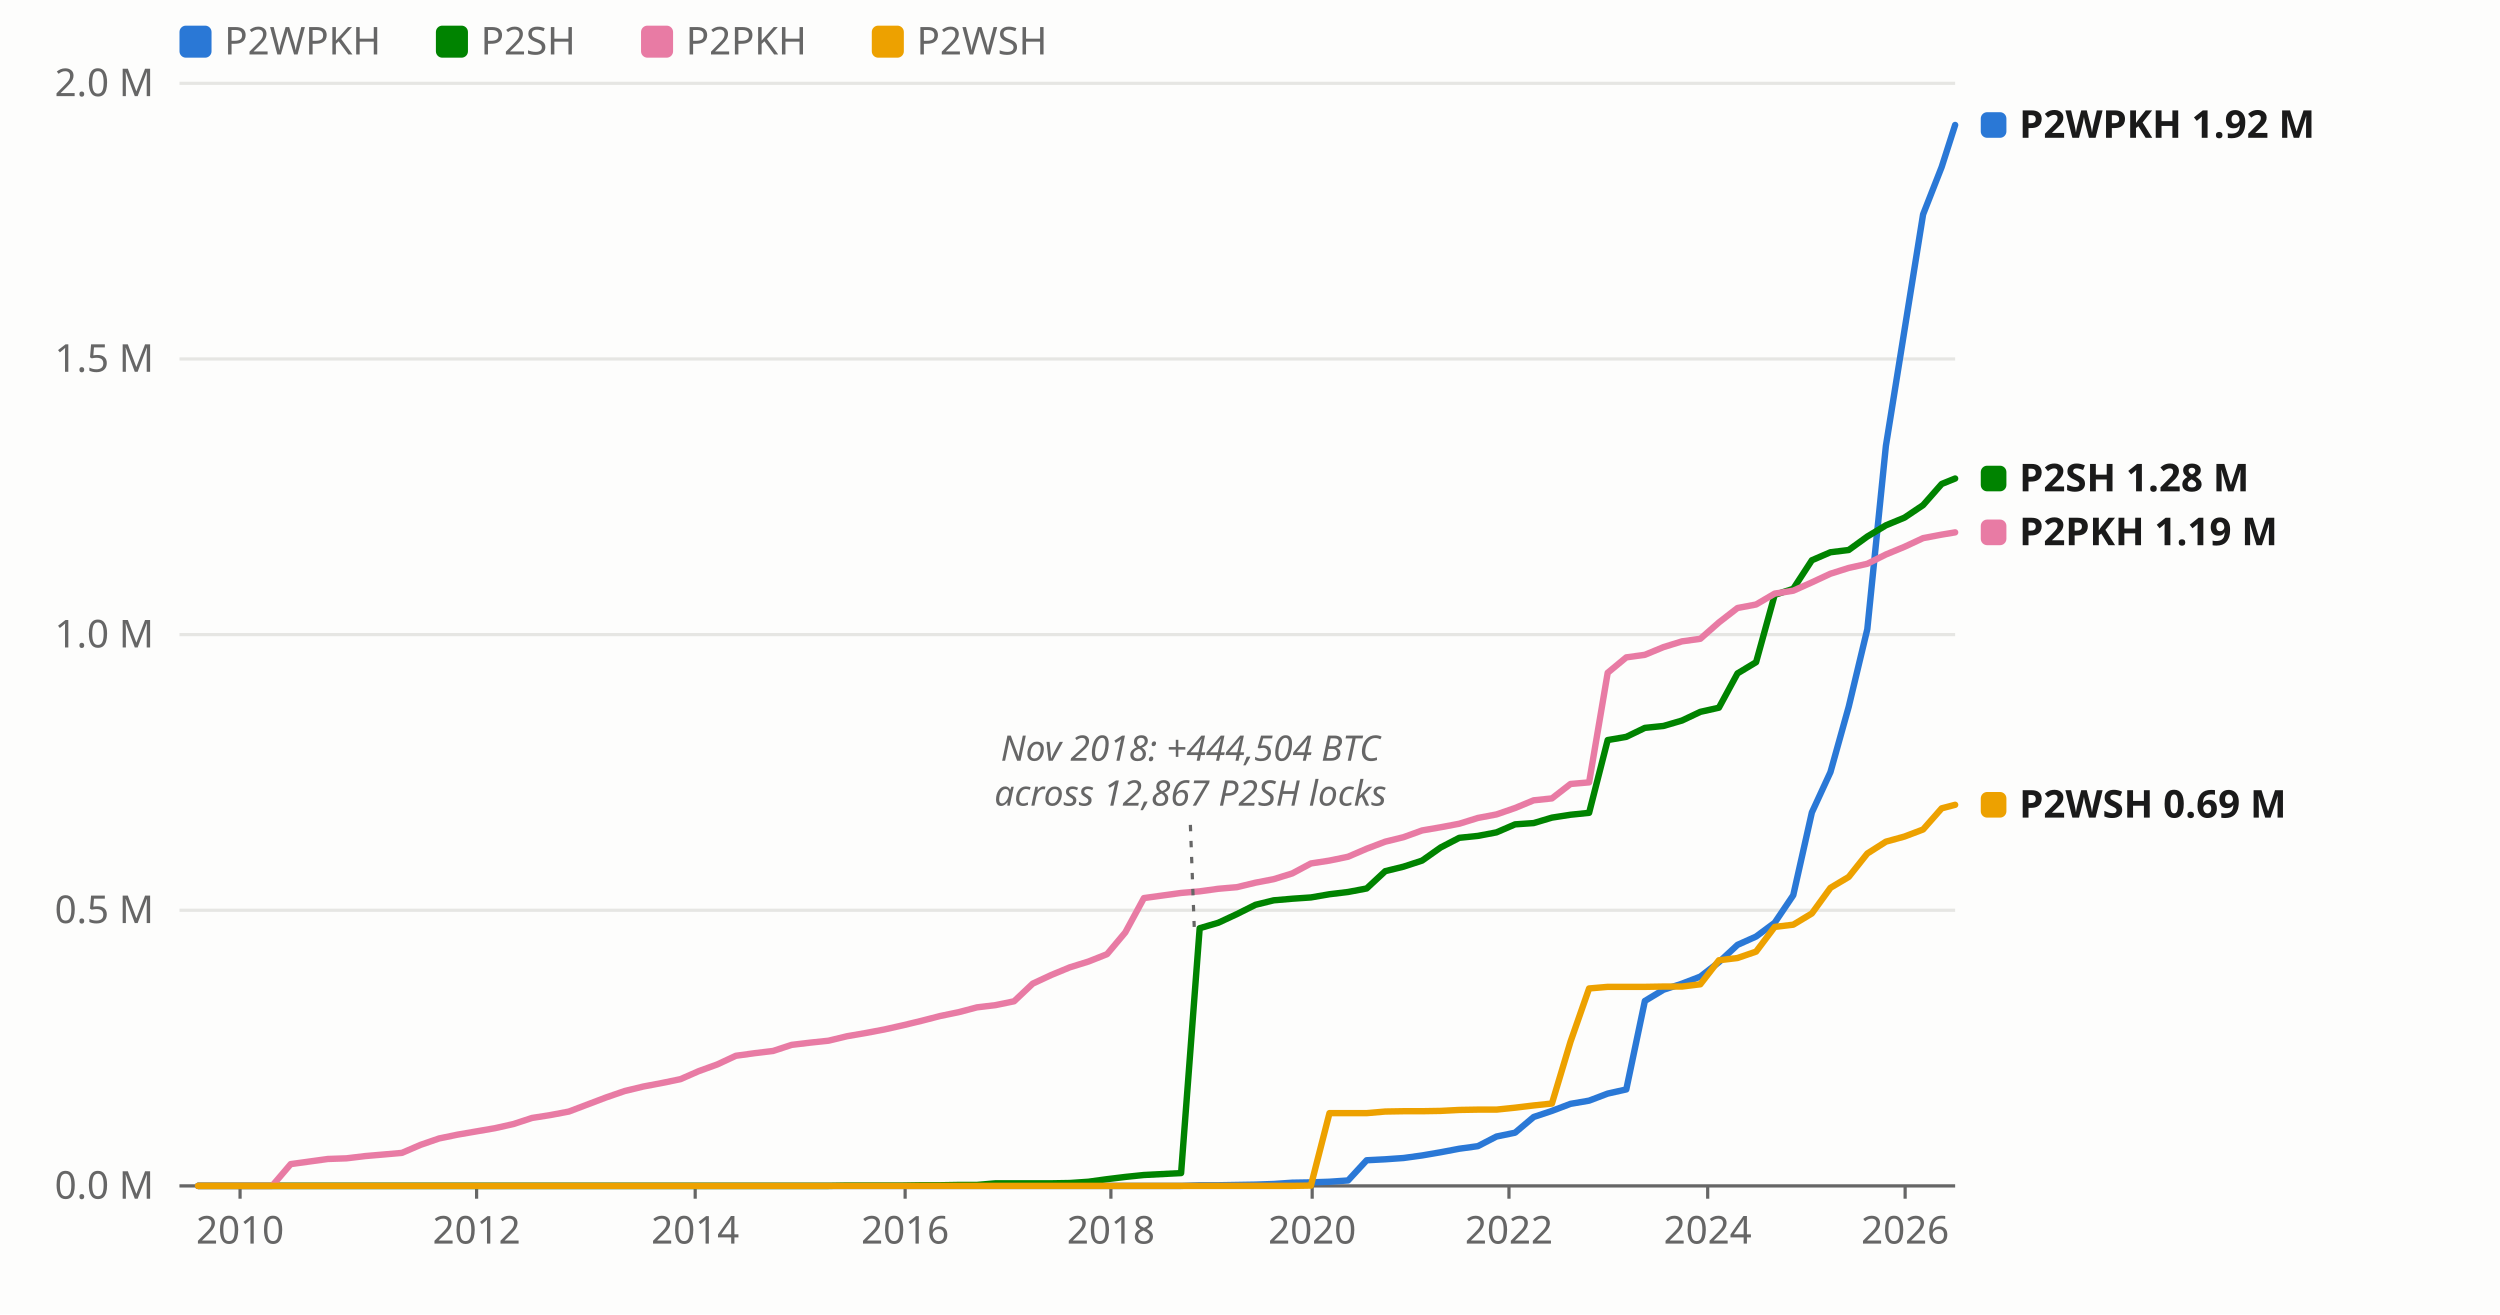
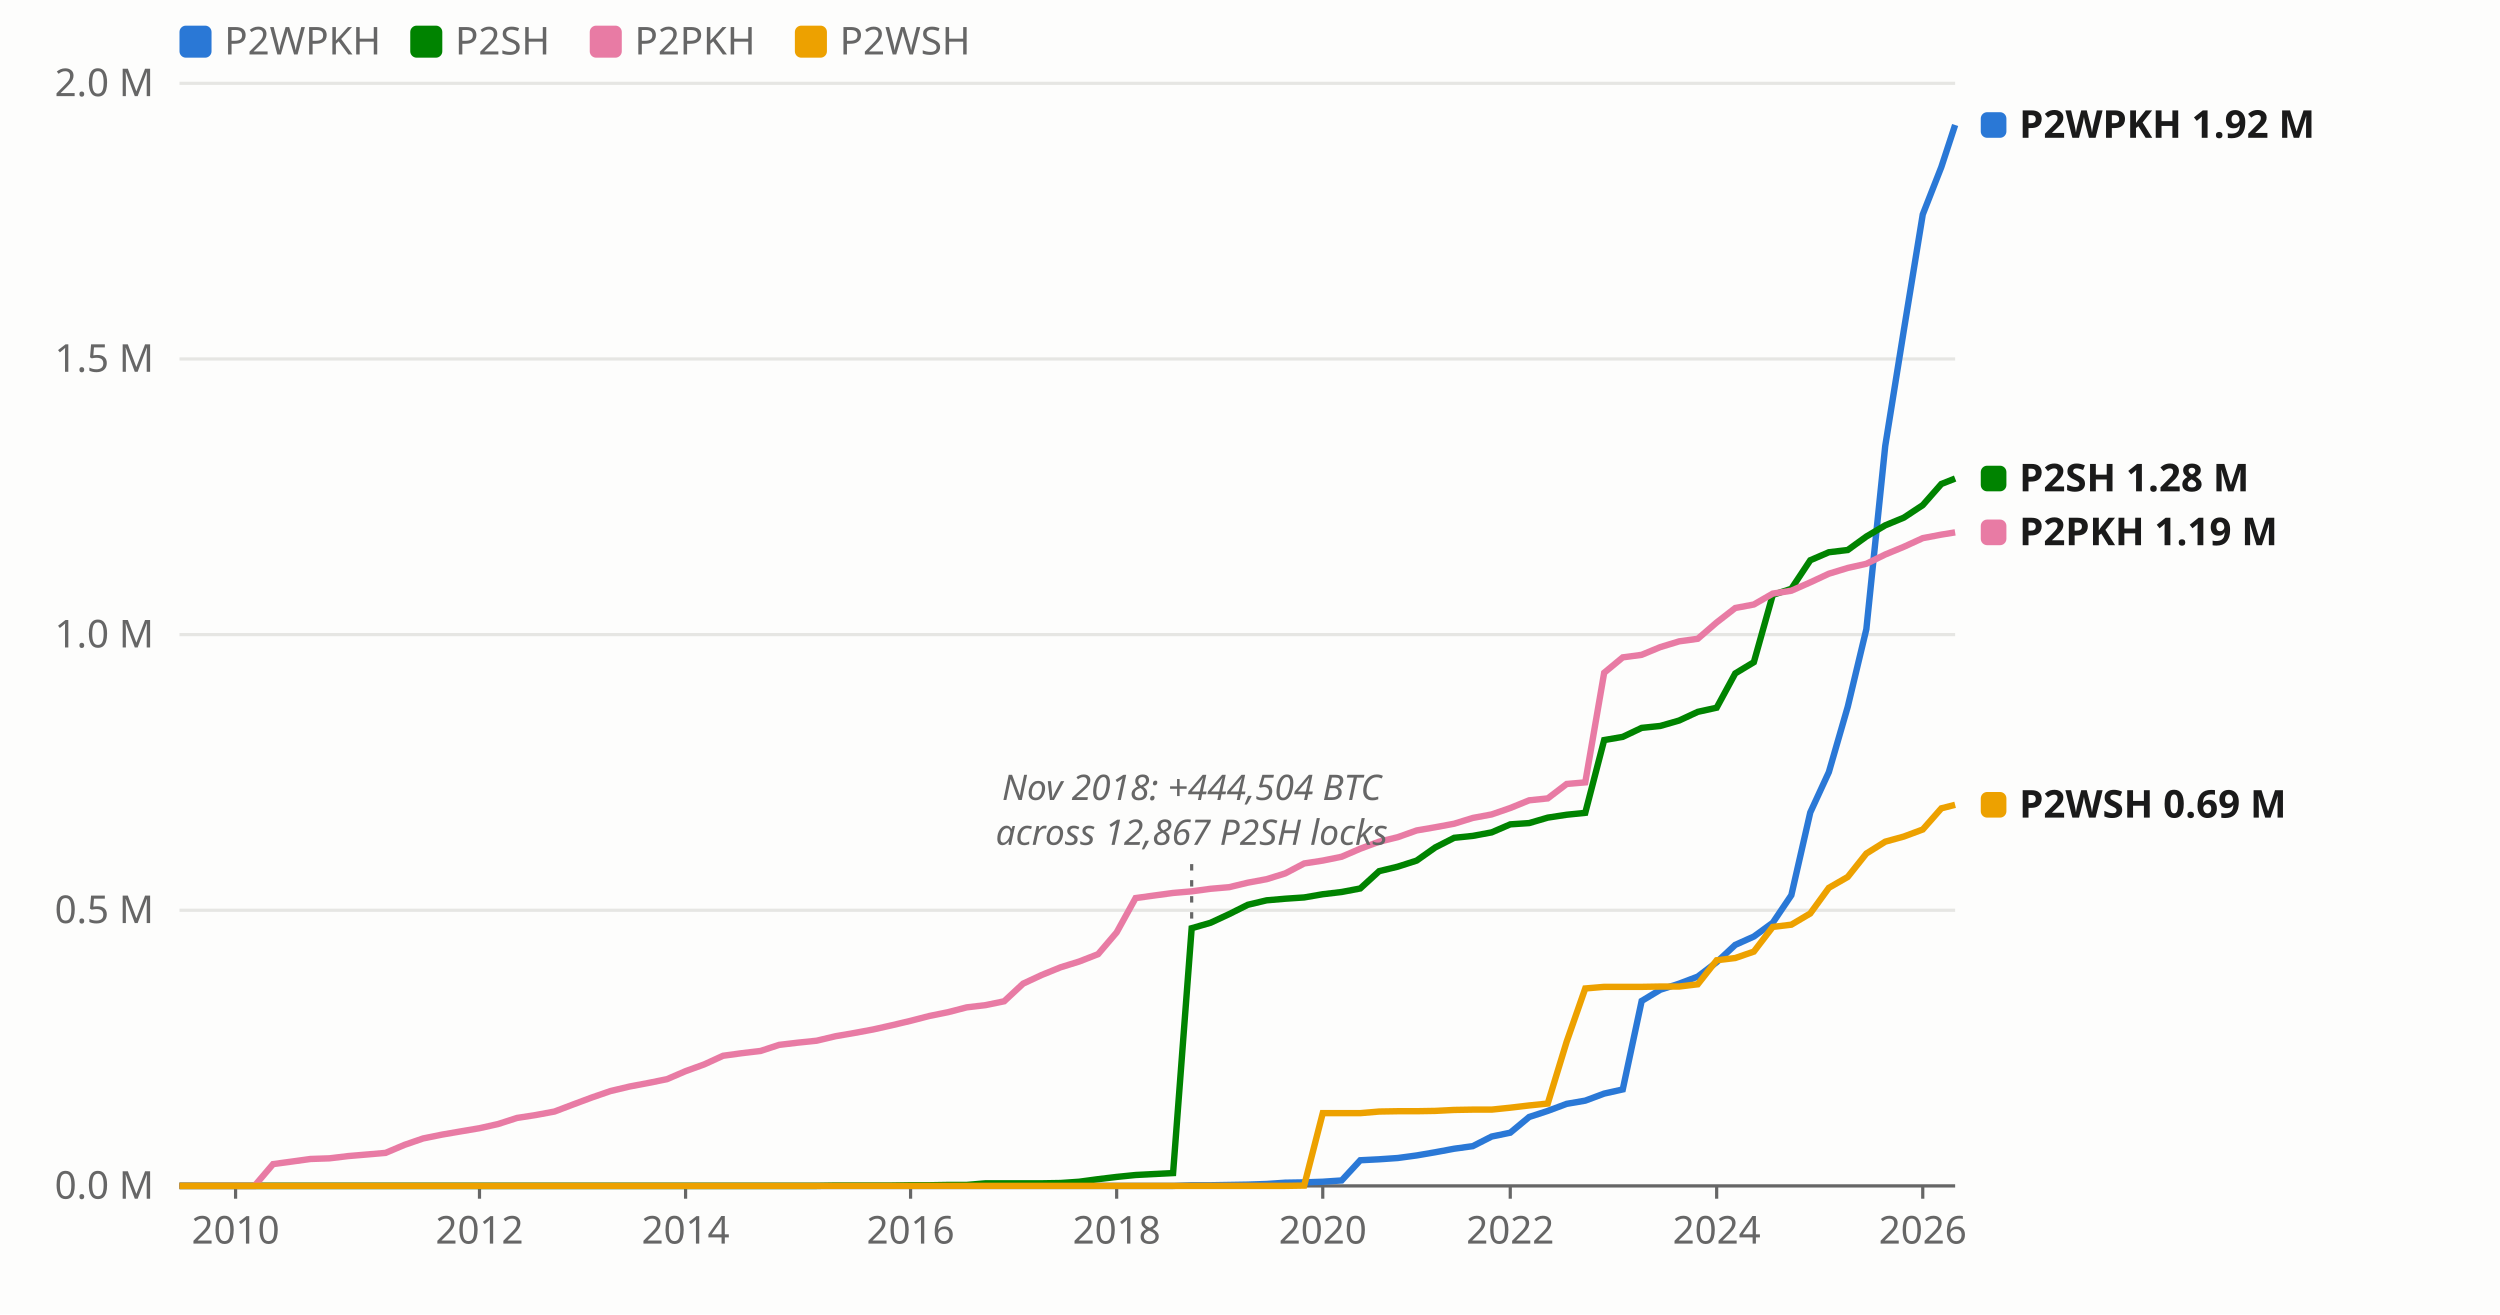
<svg xmlns="http://www.w3.org/2000/svg" viewBox="0 0 780 410" role="img" style="max-width:100%;height:auto;font-family:system-ui,sans-serif">
  <rect width="100%" height="100%" fill="#fdfdfc" />
  <line x1="56" y1="370.0" x2="610" y2="370.0" stroke="#e6e6e3" />
  <text x="48" y="374.0" text-anchor="end" fill="#666" font-size="12">0.0 M</text>
  <line x1="56" y1="284.0" x2="610" y2="284.0" stroke="#e6e6e3" />
  <text x="48" y="288.0" text-anchor="end" fill="#666" font-size="12">0.5 M</text>
  <line x1="56" y1="198.0" x2="610" y2="198.0" stroke="#e6e6e3" />
  <text x="48" y="202.0" text-anchor="end" fill="#666" font-size="12">1.0 M</text>
  <line x1="56" y1="112.0" x2="610" y2="112.0" stroke="#e6e6e3" />
  <text x="48" y="116.0" text-anchor="end" fill="#666" font-size="12">1.5 M</text>
  <line x1="56" y1="26.0" x2="610" y2="26.0" stroke="#e6e6e3" />
  <text x="48" y="30.0" text-anchor="end" fill="#666" font-size="12">2.0 M</text>
-   <line x1="74.9" y1="370" x2="74.9" y2="374" stroke="#666" />
-   <text x="74.9" y="388" text-anchor="middle" fill="#666" font-size="12">2010</text>
-   <line x1="148.7" y1="370" x2="148.7" y2="374" stroke="#666" />
-   <text x="148.7" y="388" text-anchor="middle" fill="#666" font-size="12">2012</text>
-   <line x1="216.9" y1="370" x2="216.9" y2="374" stroke="#666" />
-   <text x="216.9" y="388" text-anchor="middle" fill="#666" font-size="12">2014</text>
-   <line x1="282.4" y1="370" x2="282.4" y2="374" stroke="#666" />
-   <text x="282.4" y="388" text-anchor="middle" fill="#666" font-size="12">2016</text>
-   <line x1="346.6" y1="370" x2="346.6" y2="374" stroke="#666" />
-   <text x="346.6" y="388" text-anchor="middle" fill="#666" font-size="12">2018</text>
-   <line x1="409.4" y1="370" x2="409.4" y2="374" stroke="#666" />
-   <text x="409.4" y="388" text-anchor="middle" fill="#666" font-size="12">2020</text>
-   <line x1="470.8" y1="370" x2="470.8" y2="374" stroke="#666" />
-   <text x="470.8" y="388" text-anchor="middle" fill="#666" font-size="12">2022</text>
-   <line x1="532.8" y1="370" x2="532.8" y2="374" stroke="#666" />
-   <text x="532.8" y="388" text-anchor="middle" fill="#666" font-size="12">2024</text>
-   <line x1="594.4" y1="370" x2="594.4" y2="374" stroke="#666" />
-   <text x="594.4" y="388" text-anchor="middle" fill="#666" font-size="12">2026</text>
-   <line x1="56" y1="370" x2="610" y2="370" stroke="#666" />
-   <polyline points="61.8,370.0 67.6,370.0 73.4,370.0 79.1,370.0 84.9,370.0 90.7,370.0 96.5,370.0 102.3,370.0 108.1,370.0 113.9,370.0 119.7,370.0 125.4,370.0 131.2,370.0 137.0,370.0 142.8,370.0 148.6,370.0 154.4,370.0 160.2,370.0 166.0,370.0 171.7,370.0 177.5,370.0 183.3,370.0 189.1,370.0 194.9,370.0 200.7,370.0 206.5,370.0 212.3,370.0 218.0,370.0 223.8,370.0 229.6,370.0 235.4,370.0 241.2,370.0 247.0,370.0 252.8,370.0 258.5,370.0 264.3,370.0 270.1,370.0 275.9,370.0 281.7,370.0 287.5,370.0 293.3,370.0 299.1,370.0 304.8,370.0 310.6,370.0 316.4,370.0 322.2,370.0 328.0,370.0 333.8,370.0 339.6,370.0 345.4,370.0 351.1,370.0 356.9,370.0 362.7,370.0 368.5,370.0 374.3,369.8 380.1,369.8 385.9,369.7 391.7,369.6 397.4,369.4 403.2,369.0 409.0,368.9 414.8,368.7 420.6,368.3 426.4,362.0 432.2,361.7 437.9,361.3 443.7,360.5 449.5,359.5 455.3,358.4 461.1,357.6 466.9,354.6 472.7,353.4 478.5,348.5 484.2,346.6 490.0,344.4 495.8,343.4 501.6,341.2 507.4,339.9 513.2,312.3 519.0,308.8 524.8,306.9 530.5,304.7 536.3,300.2 542.1,294.8 547.9,292.2 553.7,287.9 559.5,279.3 565.3,253.5 571.1,240.9 576.8,220.5 582.6,196.3 588.4,139.1 594.2,103.0 600.0,66.9 605.8,52.1 610.0,39.0" fill="none" stroke="#2a78d6" stroke-width="2" stroke-linejoin="round" stroke-linecap="round" />
-   <circle cx="61.8" cy="370.0" r="7" fill="transparent" />
-   <circle cx="73.4" cy="370.0" r="7" fill="transparent" />
-   <circle cx="84.9" cy="370.0" r="7" fill="transparent" />
-   <circle cx="96.5" cy="370.0" r="7" fill="transparent" />
-   <circle cx="108.1" cy="370.0" r="7" fill="transparent" />
-   <circle cx="119.7" cy="370.0" r="7" fill="transparent" />
-   <circle cx="131.2" cy="370.0" r="7" fill="transparent" />
-   <circle cx="142.8" cy="370.0" r="7" fill="transparent" />
-   <circle cx="154.4" cy="370.0" r="7" fill="transparent" />
-   <circle cx="166.0" cy="370.0" r="7" fill="transparent" />
-   <circle cx="177.5" cy="370.0" r="7" fill="transparent" />
-   <circle cx="189.1" cy="370.0" r="7" fill="transparent" />
-   <circle cx="200.7" cy="370.0" r="7" fill="transparent" />
-   <circle cx="212.3" cy="370.0" r="7" fill="transparent" />
-   <circle cx="223.8" cy="370.0" r="7" fill="transparent" />
-   <circle cx="235.4" cy="370.0" r="7" fill="transparent" />
-   <circle cx="247.0" cy="370.0" r="7" fill="transparent" />
-   <circle cx="258.5" cy="370.0" r="7" fill="transparent" />
-   <circle cx="270.1" cy="370.0" r="7" fill="transparent" />
-   <circle cx="281.7" cy="370.0" r="7" fill="transparent" />
-   <circle cx="293.3" cy="370.0" r="7" fill="transparent" />
-   <circle cx="304.8" cy="370.0" r="7" fill="transparent" />
-   <circle cx="316.4" cy="370.0" r="7" fill="transparent" />
-   <circle cx="328.0" cy="370.0" r="7" fill="transparent" />
-   <circle cx="339.6" cy="370.0" r="7" fill="transparent" />
-   <circle cx="351.1" cy="370.0" r="7" fill="transparent" />
-   <circle cx="362.7" cy="370.0" r="7" fill="transparent" />
-   <circle cx="374.3" cy="369.8" r="7" fill="transparent" />
-   <circle cx="385.9" cy="369.7" r="7" fill="transparent" />
-   <circle cx="397.4" cy="369.4" r="7" fill="transparent" />
-   <circle cx="409.0" cy="368.9" r="7" fill="transparent" />
-   <circle cx="420.6" cy="368.3" r="7" fill="transparent" />
-   <circle cx="432.2" cy="361.7" r="7" fill="transparent" />
-   <circle cx="443.7" cy="360.5" r="7" fill="transparent" />
-   <circle cx="455.3" cy="358.4" r="7" fill="transparent" />
-   <circle cx="466.9" cy="354.6" r="7" fill="transparent" />
-   <circle cx="478.5" cy="348.5" r="7" fill="transparent" />
-   <circle cx="490.0" cy="344.4" r="7" fill="transparent" />
-   <circle cx="501.6" cy="341.2" r="7" fill="transparent" />
-   <circle cx="513.2" cy="312.3" r="7" fill="transparent" />
-   <circle cx="524.8" cy="306.9" r="7" fill="transparent" />
-   <circle cx="536.3" cy="300.2" r="7" fill="transparent" />
-   <circle cx="547.9" cy="292.2" r="7" fill="transparent" />
-   <circle cx="559.5" cy="279.3" r="7" fill="transparent" />
-   <circle cx="571.1" cy="240.9" r="7" fill="transparent" />
-   <circle cx="582.6" cy="196.3" r="7" fill="transparent" />
-   <circle cx="594.2" cy="103.0" r="7" fill="transparent" />
-   <circle cx="605.8" cy="52.1" r="7" fill="transparent" />
-   <polyline points="61.8,370.0 67.6,370.0 73.4,370.0 79.1,370.0 84.9,370.0 90.7,370.0 96.5,370.0 102.3,370.0 108.1,370.0 113.9,370.0 119.7,370.0 125.4,370.0 131.2,370.0 137.0,370.0 142.8,370.0 148.6,370.0 154.4,370.0 160.2,370.0 166.0,370.0 171.7,370.0 177.5,370.0 183.3,370.0 189.1,370.0 194.9,370.0 200.7,370.0 206.5,370.0 212.3,370.0 218.0,370.0 223.8,370.0 229.6,370.0 235.4,370.0 241.2,370.0 247.0,370.0 252.8,370.0 258.5,370.0 264.3,369.9 270.1,369.9 275.9,369.9 281.7,369.9 287.5,369.8 293.3,369.8 299.1,369.7 304.8,369.7 310.6,369.2 316.4,369.2 322.2,369.2 328.0,369.2 333.8,369.1 339.6,368.7 345.4,367.9 351.1,367.2 356.9,366.6 362.7,366.3 368.5,366.0 374.3,289.6 380.1,287.9 385.9,285.2 391.7,282.3 397.4,280.9 403.2,280.4 409.0,280.0 414.8,279.0 420.6,278.3 426.4,277.2 432.2,271.8 437.9,270.4 443.7,268.5 449.5,264.4 455.3,261.4 461.1,260.8 466.9,259.7 472.7,257.2 478.5,256.8 484.2,255.1 490.0,254.2 495.8,253.6 501.6,230.9 507.4,229.9 513.2,227.1 519.0,226.5 524.8,224.8 530.5,222.1 536.3,220.8 542.1,210.1 547.9,206.6 553.7,185.6 559.5,183.7 565.3,174.8 571.1,172.3 576.8,171.6 582.6,167.4 588.4,163.9 594.2,161.5 600.0,157.6 605.8,151.0 610.0,149.3" fill="none" stroke="#008300" stroke-width="2" stroke-linejoin="round" stroke-linecap="round" />
-   <circle cx="61.8" cy="370.0" r="7" fill="transparent" />
-   <circle cx="73.4" cy="370.0" r="7" fill="transparent" />
-   <circle cx="84.9" cy="370.0" r="7" fill="transparent" />
-   <circle cx="96.5" cy="370.0" r="7" fill="transparent" />
-   <circle cx="108.1" cy="370.0" r="7" fill="transparent" />
-   <circle cx="119.7" cy="370.0" r="7" fill="transparent" />
-   <circle cx="131.2" cy="370.0" r="7" fill="transparent" />
-   <circle cx="142.8" cy="370.0" r="7" fill="transparent" />
-   <circle cx="154.4" cy="370.0" r="7" fill="transparent" />
-   <circle cx="166.0" cy="370.0" r="7" fill="transparent" />
-   <circle cx="177.5" cy="370.0" r="7" fill="transparent" />
-   <circle cx="189.1" cy="370.0" r="7" fill="transparent" />
-   <circle cx="200.7" cy="370.0" r="7" fill="transparent" />
-   <circle cx="212.3" cy="370.0" r="7" fill="transparent" />
-   <circle cx="223.8" cy="370.0" r="7" fill="transparent" />
-   <circle cx="235.4" cy="370.0" r="7" fill="transparent" />
-   <circle cx="247.0" cy="370.0" r="7" fill="transparent" />
-   <circle cx="258.5" cy="370.0" r="7" fill="transparent" />
-   <circle cx="270.1" cy="369.9" r="7" fill="transparent" />
-   <circle cx="281.7" cy="369.9" r="7" fill="transparent" />
-   <circle cx="293.3" cy="369.8" r="7" fill="transparent" />
-   <circle cx="304.8" cy="369.7" r="7" fill="transparent" />
-   <circle cx="316.4" cy="369.2" r="7" fill="transparent" />
-   <circle cx="328.0" cy="369.2" r="7" fill="transparent" />
-   <circle cx="339.6" cy="368.7" r="7" fill="transparent" />
-   <circle cx="351.1" cy="367.2" r="7" fill="transparent" />
-   <circle cx="362.7" cy="366.3" r="7" fill="transparent" />
-   <circle cx="374.3" cy="289.6" r="7" fill="transparent" />
-   <circle cx="385.9" cy="285.2" r="7" fill="transparent" />
-   <circle cx="397.4" cy="280.9" r="7" fill="transparent" />
-   <circle cx="409.0" cy="280.0" r="7" fill="transparent" />
-   <circle cx="420.6" cy="278.3" r="7" fill="transparent" />
-   <circle cx="432.2" cy="271.8" r="7" fill="transparent" />
-   <circle cx="443.7" cy="268.5" r="7" fill="transparent" />
-   <circle cx="455.3" cy="261.4" r="7" fill="transparent" />
-   <circle cx="466.9" cy="259.7" r="7" fill="transparent" />
-   <circle cx="478.5" cy="256.8" r="7" fill="transparent" />
-   <circle cx="490.0" cy="254.2" r="7" fill="transparent" />
-   <circle cx="501.6" cy="230.9" r="7" fill="transparent" />
-   <circle cx="513.2" cy="227.1" r="7" fill="transparent" />
-   <circle cx="524.8" cy="224.8" r="7" fill="transparent" />
-   <circle cx="536.3" cy="220.8" r="7" fill="transparent" />
-   <circle cx="547.9" cy="206.6" r="7" fill="transparent" />
-   <circle cx="559.5" cy="183.7" r="7" fill="transparent" />
-   <circle cx="571.1" cy="172.3" r="7" fill="transparent" />
-   <circle cx="582.6" cy="167.4" r="7" fill="transparent" />
-   <circle cx="594.2" cy="161.5" r="7" fill="transparent" />
-   <circle cx="605.8" cy="151.0" r="7" fill="transparent" />
-   <polyline points="61.8,370.0 67.6,370.0 73.4,370.0 79.1,370.0 84.9,370.0 90.7,363.2 96.5,362.4 102.3,361.6 108.1,361.4 113.9,360.7 119.7,360.2 125.4,359.7 131.2,357.2 137.0,355.2 142.8,354.0 148.6,353.0 154.4,352.0 160.2,350.7 166.0,348.8 171.7,347.9 177.5,346.8 183.3,344.6 189.1,342.4 194.9,340.4 200.7,339.0 206.5,337.9 212.3,336.7 218.0,334.2 223.8,332.1 229.6,329.4 235.4,328.6 241.2,327.9 247.0,326.0 252.8,325.3 258.5,324.7 264.3,323.3 270.1,322.3 275.9,321.2 281.7,319.9 287.5,318.5 293.3,317.0 299.1,315.8 304.8,314.3 310.6,313.6 316.4,312.4 322.2,306.9 328.0,304.2 333.8,301.8 339.6,300.0 345.4,297.7 351.1,290.9 356.9,280.2 362.7,279.4 368.5,278.6 374.3,278.1 380.1,277.3 385.9,276.8 391.7,275.4 397.4,274.3 403.2,272.5 409.0,269.4 414.8,268.5 420.6,267.3 426.4,264.8 432.2,262.6 437.9,261.2 443.7,259.1 449.5,258.1 455.3,257.0 461.1,255.2 466.9,254.1 472.7,252.1 478.5,249.7 484.2,249.1 490.0,244.6 495.8,244.1 501.6,209.9 507.4,205.1 513.2,204.3 519.0,201.9 524.8,200.1 530.5,199.3 536.3,194.2 542.1,189.7 547.9,188.6 553.7,185.2 559.5,184.3 565.3,181.7 571.1,179.0 576.8,177.2 582.6,175.9 588.4,173.0 594.2,170.6 600.0,167.9 605.8,166.8 610.0,166.1" fill="none" stroke="#e87ba4" stroke-width="2" stroke-linejoin="round" stroke-linecap="round" />
-   <circle cx="61.8" cy="370.0" r="7" fill="transparent" />
-   <circle cx="73.4" cy="370.0" r="7" fill="transparent" />
-   <circle cx="84.9" cy="370.0" r="7" fill="transparent" />
-   <circle cx="96.5" cy="362.4" r="7" fill="transparent" />
-   <circle cx="108.1" cy="361.4" r="7" fill="transparent" />
-   <circle cx="119.7" cy="360.2" r="7" fill="transparent" />
-   <circle cx="131.2" cy="357.2" r="7" fill="transparent" />
-   <circle cx="142.8" cy="354.0" r="7" fill="transparent" />
-   <circle cx="154.4" cy="352.0" r="7" fill="transparent" />
-   <circle cx="166.0" cy="348.8" r="7" fill="transparent" />
-   <circle cx="177.5" cy="346.8" r="7" fill="transparent" />
-   <circle cx="189.1" cy="342.4" r="7" fill="transparent" />
-   <circle cx="200.7" cy="339.0" r="7" fill="transparent" />
-   <circle cx="212.3" cy="336.7" r="7" fill="transparent" />
-   <circle cx="223.8" cy="332.1" r="7" fill="transparent" />
-   <circle cx="235.4" cy="328.6" r="7" fill="transparent" />
-   <circle cx="247.0" cy="326.0" r="7" fill="transparent" />
-   <circle cx="258.5" cy="324.7" r="7" fill="transparent" />
-   <circle cx="270.1" cy="322.3" r="7" fill="transparent" />
-   <circle cx="281.7" cy="319.9" r="7" fill="transparent" />
-   <circle cx="293.3" cy="317.0" r="7" fill="transparent" />
-   <circle cx="304.8" cy="314.3" r="7" fill="transparent" />
-   <circle cx="316.4" cy="312.4" r="7" fill="transparent" />
-   <circle cx="328.0" cy="304.2" r="7" fill="transparent" />
-   <circle cx="339.6" cy="300.0" r="7" fill="transparent" />
-   <circle cx="351.1" cy="290.9" r="7" fill="transparent" />
-   <circle cx="362.7" cy="279.4" r="7" fill="transparent" />
-   <circle cx="374.3" cy="278.1" r="7" fill="transparent" />
-   <circle cx="385.9" cy="276.8" r="7" fill="transparent" />
-   <circle cx="397.4" cy="274.3" r="7" fill="transparent" />
-   <circle cx="409.0" cy="269.4" r="7" fill="transparent" />
-   <circle cx="420.6" cy="267.3" r="7" fill="transparent" />
-   <circle cx="432.2" cy="262.6" r="7" fill="transparent" />
-   <circle cx="443.7" cy="259.1" r="7" fill="transparent" />
-   <circle cx="455.3" cy="257.0" r="7" fill="transparent" />
-   <circle cx="466.9" cy="254.1" r="7" fill="transparent" />
-   <circle cx="478.5" cy="249.7" r="7" fill="transparent" />
-   <circle cx="490.0" cy="244.6" r="7" fill="transparent" />
-   <circle cx="501.6" cy="209.9" r="7" fill="transparent" />
-   <circle cx="513.2" cy="204.3" r="7" fill="transparent" />
-   <circle cx="524.8" cy="200.1" r="7" fill="transparent" />
-   <circle cx="536.3" cy="194.2" r="7" fill="transparent" />
-   <circle cx="547.9" cy="188.6" r="7" fill="transparent" />
-   <circle cx="559.5" cy="184.3" r="7" fill="transparent" />
-   <circle cx="571.1" cy="179.0" r="7" fill="transparent" />
-   <circle cx="582.6" cy="175.9" r="7" fill="transparent" />
-   <circle cx="594.2" cy="170.6" r="7" fill="transparent" />
-   <circle cx="605.8" cy="166.8" r="7" fill="transparent" />
-   <polyline points="61.8,370.0 67.6,370.0 73.4,370.0 79.1,370.0 84.9,370.0 90.7,370.0 96.5,370.0 102.3,370.0 108.1,370.0 113.9,370.0 119.7,370.0 125.4,370.0 131.2,370.0 137.0,370.0 142.8,370.0 148.6,370.0 154.4,370.0 160.2,370.0 166.0,370.0 171.7,370.0 177.5,370.0 183.3,370.0 189.1,370.0 194.9,370.0 200.7,370.0 206.5,370.0 212.3,370.0 218.0,370.0 223.8,370.0 229.6,370.0 235.4,370.0 241.2,370.0 247.0,370.0 252.8,370.0 258.5,370.0 264.3,370.0 270.1,370.0 275.9,370.0 281.7,370.0 287.5,370.0 293.3,370.0 299.1,370.0 304.8,370.0 310.6,370.0 316.4,370.0 322.2,370.0 328.0,370.0 333.8,370.0 339.6,370.0 345.4,370.0 351.1,370.0 356.9,370.0 362.7,370.0 368.5,370.0 374.3,370.0 380.1,370.0 385.9,370.0 391.7,370.0 397.4,370.0 403.2,370.0 409.0,369.9 414.8,347.3 420.6,347.3 426.4,347.3 432.2,346.8 437.9,346.7 443.7,346.7 449.5,346.6 455.3,346.3 461.1,346.2 466.9,346.2 472.7,345.6 478.5,344.9 484.2,344.3 490.0,325.0 495.8,308.4 501.6,307.9 507.4,307.9 513.2,307.9 519.0,307.8 524.8,307.8 530.5,307.1 536.3,299.6 542.1,298.9 547.9,296.9 553.7,289.2 559.5,288.5 565.3,285.0 571.1,277.0 576.8,273.6 582.6,266.3 588.4,262.6 594.2,261.0 600.0,258.8 605.8,252.2 610.0,251.1" fill="none" stroke="#eda100" stroke-width="2" stroke-linejoin="round" stroke-linecap="round" />
-   <circle cx="61.8" cy="370.0" r="7" fill="transparent" />
-   <circle cx="73.4" cy="370.0" r="7" fill="transparent" />
-   <circle cx="84.9" cy="370.0" r="7" fill="transparent" />
-   <circle cx="96.5" cy="370.0" r="7" fill="transparent" />
-   <circle cx="108.1" cy="370.0" r="7" fill="transparent" />
-   <circle cx="119.7" cy="370.0" r="7" fill="transparent" />
-   <circle cx="131.2" cy="370.0" r="7" fill="transparent" />
-   <circle cx="142.8" cy="370.0" r="7" fill="transparent" />
-   <circle cx="154.4" cy="370.0" r="7" fill="transparent" />
-   <circle cx="166.0" cy="370.0" r="7" fill="transparent" />
-   <circle cx="177.5" cy="370.0" r="7" fill="transparent" />
-   <circle cx="189.1" cy="370.0" r="7" fill="transparent" />
-   <circle cx="200.7" cy="370.0" r="7" fill="transparent" />
-   <circle cx="212.3" cy="370.0" r="7" fill="transparent" />
-   <circle cx="223.8" cy="370.0" r="7" fill="transparent" />
-   <circle cx="235.4" cy="370.0" r="7" fill="transparent" />
-   <circle cx="247.0" cy="370.0" r="7" fill="transparent" />
-   <circle cx="258.5" cy="370.0" r="7" fill="transparent" />
-   <circle cx="270.1" cy="370.0" r="7" fill="transparent" />
-   <circle cx="281.7" cy="370.0" r="7" fill="transparent" />
-   <circle cx="293.3" cy="370.0" r="7" fill="transparent" />
-   <circle cx="304.8" cy="370.0" r="7" fill="transparent" />
-   <circle cx="316.4" cy="370.0" r="7" fill="transparent" />
-   <circle cx="328.0" cy="370.0" r="7" fill="transparent" />
-   <circle cx="339.6" cy="370.0" r="7" fill="transparent" />
-   <circle cx="351.1" cy="370.0" r="7" fill="transparent" />
-   <circle cx="362.7" cy="370.0" r="7" fill="transparent" />
-   <circle cx="374.3" cy="370.0" r="7" fill="transparent" />
-   <circle cx="385.9" cy="370.0" r="7" fill="transparent" />
-   <circle cx="397.4" cy="370.0" r="7" fill="transparent" />
-   <circle cx="409.0" cy="369.9" r="7" fill="transparent" />
-   <circle cx="420.6" cy="347.3" r="7" fill="transparent" />
-   <circle cx="432.2" cy="346.8" r="7" fill="transparent" />
-   <circle cx="443.7" cy="346.7" r="7" fill="transparent" />
-   <circle cx="455.3" cy="346.3" r="7" fill="transparent" />
-   <circle cx="466.9" cy="346.2" r="7" fill="transparent" />
-   <circle cx="478.5" cy="344.9" r="7" fill="transparent" />
-   <circle cx="490.0" cy="325.0" r="7" fill="transparent" />
-   <circle cx="501.6" cy="307.9" r="7" fill="transparent" />
-   <circle cx="513.2" cy="307.9" r="7" fill="transparent" />
-   <circle cx="524.8" cy="307.8" r="7" fill="transparent" />
-   <circle cx="536.3" cy="299.6" r="7" fill="transparent" />
-   <circle cx="547.9" cy="296.9" r="7" fill="transparent" />
-   <circle cx="559.5" cy="288.5" r="7" fill="transparent" />
-   <circle cx="571.1" cy="277.0" r="7" fill="transparent" />
-   <circle cx="582.6" cy="266.3" r="7" fill="transparent" />
-   <circle cx="594.2" cy="261.0" r="7" fill="transparent" />
-   <circle cx="605.8" cy="252.2" r="7" fill="transparent" />
+   <line x1="56" y1="370.0" x2="610" y2="370.0" stroke="#666" />
+   <line x1="73.5" y1="370.0" x2="73.5" y2="374.0" stroke="#666" />
+   <text x="73.5" y="388.0" text-anchor="middle" fill="#666" font-size="12">2010</text>
+   <line x1="149.6" y1="370.0" x2="149.6" y2="374.0" stroke="#666" />
+   <text x="149.6" y="388.0" text-anchor="middle" fill="#666" font-size="12">2012</text>
+   <line x1="213.9" y1="370.0" x2="213.9" y2="374.0" stroke="#666" />
+   <text x="213.9" y="388.0" text-anchor="middle" fill="#666" font-size="12">2014</text>
+   <line x1="284.1" y1="370.0" x2="284.1" y2="374.0" stroke="#666" />
+   <text x="284.1" y="388.0" text-anchor="middle" fill="#666" font-size="12">2016</text>
+   <line x1="348.4" y1="370.0" x2="348.4" y2="374.0" stroke="#666" />
+   <text x="348.4" y="388.0" text-anchor="middle" fill="#666" font-size="12">2018</text>
+   <line x1="412.7" y1="370.0" x2="412.7" y2="374.0" stroke="#666" />
+   <text x="412.7" y="388.0" text-anchor="middle" fill="#666" font-size="12">2020</text>
+   <line x1="471.2" y1="370.0" x2="471.2" y2="374.0" stroke="#666" />
+   <text x="471.2" y="388.0" text-anchor="middle" fill="#666" font-size="12">2022</text>
+   <line x1="535.6" y1="370.0" x2="535.6" y2="374.0" stroke="#666" />
+   <text x="535.6" y="388.0" text-anchor="middle" fill="#666" font-size="12">2024</text>
+   <line x1="599.9" y1="370.0" x2="599.9" y2="374.0" stroke="#666" />
+   <text x="599.9" y="388.0" text-anchor="middle" fill="#666" font-size="12">2026</text>
+   <polyline points="56.0,370.0 61.8,370.0 67.7,370.0 73.5,370.0 79.4,370.0 85.2,370.0 91.1,370.0 96.9,370.0 102.8,370.0 108.6,370.0 114.5,370.0 120.3,370.0 126.2,370.0 132.0,370.0 137.9,370.0 143.7,370.0 149.6,370.0 155.4,370.0 161.3,370.0 167.1,370.0 173.0,370.0 178.8,370.0 184.7,370.0 190.5,370.0 196.4,370.0 202.2,370.0 208.1,370.0 213.9,370.0 219.7,370.0 225.6,370.0 231.4,370.0 237.3,370.0 243.1,370.0 249.0,370.0 254.8,370.0 260.7,370.0 266.5,370.0 272.4,370.0 278.2,370.0 284.1,370.0 289.9,370.0 295.8,370.0 301.6,370.0 307.5,370.0 313.3,370.0 319.2,370.0 325.0,370.0 330.9,370.0 336.7,370.0 342.6,370.0 348.4,370.0 354.3,370.0 360.1,370.0 366.0,370.0 371.8,369.8 377.7,369.8 383.5,369.7 389.3,369.6 395.2,369.4 401.0,369.0 406.9,368.9 412.7,368.7 418.6,368.3 424.4,362.0 430.3,361.7 436.1,361.3 442.0,360.5 447.8,359.5 453.7,358.4 459.5,357.6 465.4,354.6 471.2,353.4 477.1,348.5 482.9,346.6 488.8,344.4 494.6,343.4 500.5,341.2 506.3,339.9 512.2,312.3 518.0,308.8 523.9,306.9 529.7,304.7 535.6,300.2 541.4,294.8 547.2,292.2 553.1,287.9 558.9,279.3 564.8,253.5 570.6,240.9 576.5,220.5 582.3,196.3 588.2,139.1 594.0,103.0 599.9,66.9 605.7,52.1 610.0,39.0" fill="none" stroke="#2a78d6" stroke-width="2" />
+   <polyline points="56.0,370.0 61.8,370.0 67.7,370.0 73.5,370.0 79.4,370.0 85.2,370.0 91.1,370.0 96.9,370.0 102.8,370.0 108.6,370.0 114.5,370.0 120.3,370.0 126.2,370.0 132.0,370.0 137.9,370.0 143.7,370.0 149.6,370.0 155.4,370.0 161.3,370.0 167.1,370.0 173.0,370.0 178.8,370.0 184.7,370.0 190.5,370.0 196.4,370.0 202.2,370.0 208.1,370.0 213.9,370.0 219.7,370.0 225.6,370.0 231.4,370.0 237.3,370.0 243.1,370.0 249.0,370.0 254.8,370.0 260.7,369.9 266.5,369.9 272.4,369.9 278.2,369.9 284.1,369.8 289.9,369.8 295.8,369.7 301.6,369.7 307.5,369.2 313.3,369.2 319.2,369.2 325.0,369.2 330.9,369.1 336.7,368.7 342.6,367.9 348.4,367.2 354.3,366.6 360.1,366.3 366.0,366.0 371.8,289.6 377.7,287.9 383.5,285.2 389.3,282.3 395.2,280.9 401.0,280.4 406.9,280.0 412.7,279.0 418.6,278.3 424.4,277.2 430.3,271.8 436.1,270.4 442.0,268.5 447.8,264.4 453.7,261.4 459.5,260.8 465.4,259.7 471.2,257.2 477.1,256.8 482.9,255.1 488.8,254.2 494.6,253.6 500.5,230.9 506.3,229.9 512.2,227.1 518.0,226.5 523.9,224.8 529.7,222.1 535.6,220.8 541.4,210.1 547.2,206.6 553.1,185.6 558.9,183.7 564.8,174.8 570.6,172.3 576.5,171.6 582.3,167.4 588.2,163.9 594.0,161.5 599.9,157.6 605.7,151.0 610.0,149.3" fill="none" stroke="#008300" stroke-width="2" />
+   <polyline points="56.0,370.0 61.8,370.0 67.7,370.0 73.5,370.0 79.4,370.0 85.2,363.2 91.1,362.4 96.9,361.6 102.8,361.4 108.6,360.7 114.5,360.2 120.3,359.7 126.2,357.2 132.0,355.2 137.9,354.0 143.7,353.0 149.6,352.0 155.4,350.7 161.3,348.8 167.1,347.9 173.0,346.8 178.8,344.6 184.7,342.4 190.5,340.4 196.4,339.0 202.2,337.9 208.1,336.7 213.9,334.2 219.7,332.1 225.6,329.4 231.4,328.6 237.3,327.9 243.1,326.0 249.0,325.3 254.8,324.7 260.7,323.3 266.5,322.3 272.4,321.2 278.2,319.9 284.1,318.5 289.9,317.0 295.8,315.8 301.6,314.3 307.5,313.6 313.3,312.4 319.2,306.9 325.0,304.2 330.9,301.8 336.7,300.0 342.6,297.7 348.4,290.9 354.3,280.2 360.1,279.4 366.0,278.6 371.8,278.1 377.7,277.3 383.5,276.8 389.3,275.4 395.2,274.3 401.0,272.5 406.9,269.4 412.7,268.5 418.6,267.3 424.4,264.8 430.3,262.6 436.1,261.2 442.0,259.1 447.8,258.1 453.7,257.0 459.5,255.2 465.4,254.1 471.2,252.1 477.1,249.7 482.9,249.1 488.8,244.6 494.6,244.1 500.5,209.9 506.3,205.1 512.2,204.3 518.0,201.9 523.9,200.1 529.7,199.3 535.6,194.2 541.4,189.7 547.2,188.6 553.1,185.2 558.9,184.3 564.8,181.7 570.6,179.0 576.5,177.2 582.3,175.9 588.2,173.0 594.0,170.6 599.9,167.9 605.7,166.8 610.0,166.1" fill="none" stroke="#e87ba4" stroke-width="2" />
+   <polyline points="56.0,370.0 61.8,370.0 67.7,370.0 73.5,370.0 79.4,370.0 85.2,370.0 91.1,370.0 96.9,370.0 102.8,370.0 108.6,370.0 114.5,370.0 120.3,370.0 126.2,370.0 132.0,370.0 137.9,370.0 143.7,370.0 149.6,370.0 155.4,370.0 161.3,370.0 167.1,370.0 173.0,370.0 178.8,370.0 184.7,370.0 190.5,370.0 196.4,370.0 202.2,370.0 208.1,370.0 213.9,370.0 219.7,370.0 225.6,370.0 231.4,370.0 237.3,370.0 243.1,370.0 249.0,370.0 254.8,370.0 260.7,370.0 266.5,370.0 272.4,370.0 278.2,370.0 284.1,370.0 289.9,370.0 295.8,370.0 301.6,370.0 307.5,370.0 313.3,370.0 319.2,370.0 325.0,370.0 330.9,370.0 336.7,370.0 342.6,370.0 348.4,370.0 354.3,370.0 360.1,370.0 366.0,370.0 371.8,370.0 377.7,370.0 383.5,370.0 389.3,370.0 395.2,370.0 401.0,370.0 406.9,369.9 412.7,347.3 418.6,347.3 424.4,347.3 430.3,346.8 436.1,346.7 442.0,346.7 447.8,346.6 453.7,346.3 459.5,346.2 465.4,346.2 471.2,345.6 477.1,344.9 482.9,344.3 488.8,325.0 494.6,308.4 500.5,307.9 506.3,307.9 512.2,307.9 518.0,307.8 523.9,307.8 529.7,307.1 535.6,299.6 541.4,298.9 547.2,296.9 553.1,289.2 558.9,288.5 564.8,285.0 570.6,277.0 576.5,273.6 582.3,266.3 588.2,262.6 594.0,261.0 599.9,258.8 605.7,252.2 610.0,251.1" fill="none" stroke="#eda100" stroke-width="2" />
+   <circle cx="56.0" cy="370.0" r="7" fill="transparent" />
+   <circle cx="67.7" cy="370.0" r="7" fill="transparent" />
+   <circle cx="79.4" cy="370.0" r="7" fill="transparent" />
+   <circle cx="91.1" cy="370.0" r="7" fill="transparent" />
+   <circle cx="102.8" cy="370.0" r="7" fill="transparent" />
+   <circle cx="114.5" cy="370.0" r="7" fill="transparent" />
+   <circle cx="126.2" cy="370.0" r="7" fill="transparent" />
+   <circle cx="137.9" cy="370.0" r="7" fill="transparent" />
+   <circle cx="149.6" cy="370.0" r="7" fill="transparent" />
+   <circle cx="161.3" cy="370.0" r="7" fill="transparent" />
+   <circle cx="173.0" cy="370.0" r="7" fill="transparent" />
+   <circle cx="184.7" cy="370.0" r="7" fill="transparent" />
+   <circle cx="196.4" cy="370.0" r="7" fill="transparent" />
+   <circle cx="208.1" cy="370.0" r="7" fill="transparent" />
+   <circle cx="219.7" cy="370.0" r="7" fill="transparent" />
+   <circle cx="231.4" cy="370.0" r="7" fill="transparent" />
+   <circle cx="243.1" cy="370.0" r="7" fill="transparent" />
+   <circle cx="254.8" cy="370.0" r="7" fill="transparent" />
+   <circle cx="266.5" cy="370.0" r="7" fill="transparent" />
+   <circle cx="278.2" cy="370.0" r="7" fill="transparent" />
+   <circle cx="289.9" cy="370.0" r="7" fill="transparent" />
+   <circle cx="301.6" cy="370.0" r="7" fill="transparent" />
+   <circle cx="313.3" cy="370.0" r="7" fill="transparent" />
+   <circle cx="325.0" cy="370.0" r="7" fill="transparent" />
+   <circle cx="336.7" cy="370.0" r="7" fill="transparent" />
+   <circle cx="348.4" cy="370.0" r="7" fill="transparent" />
+   <circle cx="360.1" cy="370.0" r="7" fill="transparent" />
+   <circle cx="371.8" cy="369.8" r="7" fill="transparent" />
+   <circle cx="383.5" cy="369.7" r="7" fill="transparent" />
+   <circle cx="395.2" cy="369.4" r="7" fill="transparent" />
+   <circle cx="406.9" cy="368.9" r="7" fill="transparent" />
+   <circle cx="418.6" cy="368.3" r="7" fill="transparent" />
+   <circle cx="430.3" cy="361.7" r="7" fill="transparent" />
+   <circle cx="442.0" cy="360.5" r="7" fill="transparent" />
+   <circle cx="453.7" cy="358.4" r="7" fill="transparent" />
+   <circle cx="465.4" cy="354.6" r="7" fill="transparent" />
+   <circle cx="477.1" cy="348.5" r="7" fill="transparent" />
+   <circle cx="488.8" cy="344.4" r="7" fill="transparent" />
+   <circle cx="500.5" cy="341.2" r="7" fill="transparent" />
+   <circle cx="512.2" cy="312.3" r="7" fill="transparent" />
+   <circle cx="523.9" cy="306.9" r="7" fill="transparent" />
+   <circle cx="535.6" cy="300.2" r="7" fill="transparent" />
+   <circle cx="547.2" cy="292.2" r="7" fill="transparent" />
+   <circle cx="558.9" cy="279.3" r="7" fill="transparent" />
+   <circle cx="570.6" cy="240.9" r="7" fill="transparent" />
+   <circle cx="582.3" cy="196.3" r="7" fill="transparent" />
+   <circle cx="594.0" cy="103.0" r="7" fill="transparent" />
+   <circle cx="605.7" cy="52.1" r="7" fill="transparent" />
+   <circle cx="56.0" cy="370.0" r="7" fill="transparent" />
+   <circle cx="67.7" cy="370.0" r="7" fill="transparent" />
+   <circle cx="79.4" cy="370.0" r="7" fill="transparent" />
+   <circle cx="91.1" cy="370.0" r="7" fill="transparent" />
+   <circle cx="102.8" cy="370.0" r="7" fill="transparent" />
+   <circle cx="114.5" cy="370.0" r="7" fill="transparent" />
+   <circle cx="126.2" cy="370.0" r="7" fill="transparent" />
+   <circle cx="137.9" cy="370.0" r="7" fill="transparent" />
+   <circle cx="149.6" cy="370.0" r="7" fill="transparent" />
+   <circle cx="161.3" cy="370.0" r="7" fill="transparent" />
+   <circle cx="173.0" cy="370.0" r="7" fill="transparent" />
+   <circle cx="184.7" cy="370.0" r="7" fill="transparent" />
+   <circle cx="196.4" cy="370.0" r="7" fill="transparent" />
+   <circle cx="208.1" cy="370.0" r="7" fill="transparent" />
+   <circle cx="219.7" cy="370.0" r="7" fill="transparent" />
+   <circle cx="231.4" cy="370.0" r="7" fill="transparent" />
+   <circle cx="243.1" cy="370.0" r="7" fill="transparent" />
+   <circle cx="254.8" cy="370.0" r="7" fill="transparent" />
+   <circle cx="266.5" cy="369.9" r="7" fill="transparent" />
+   <circle cx="278.2" cy="369.9" r="7" fill="transparent" />
+   <circle cx="289.9" cy="369.8" r="7" fill="transparent" />
+   <circle cx="301.6" cy="369.7" r="7" fill="transparent" />
+   <circle cx="313.3" cy="369.2" r="7" fill="transparent" />
+   <circle cx="325.0" cy="369.2" r="7" fill="transparent" />
+   <circle cx="336.7" cy="368.7" r="7" fill="transparent" />
+   <circle cx="348.4" cy="367.2" r="7" fill="transparent" />
+   <circle cx="360.1" cy="366.3" r="7" fill="transparent" />
+   <circle cx="371.8" cy="289.6" r="7" fill="transparent" />
+   <circle cx="383.5" cy="285.2" r="7" fill="transparent" />
+   <circle cx="395.2" cy="280.9" r="7" fill="transparent" />
+   <circle cx="406.9" cy="280.0" r="7" fill="transparent" />
+   <circle cx="418.6" cy="278.3" r="7" fill="transparent" />
+   <circle cx="430.3" cy="271.8" r="7" fill="transparent" />
+   <circle cx="442.0" cy="268.5" r="7" fill="transparent" />
+   <circle cx="453.7" cy="261.4" r="7" fill="transparent" />
+   <circle cx="465.4" cy="259.7" r="7" fill="transparent" />
+   <circle cx="477.1" cy="256.8" r="7" fill="transparent" />
+   <circle cx="488.8" cy="254.2" r="7" fill="transparent" />
+   <circle cx="500.5" cy="230.9" r="7" fill="transparent" />
+   <circle cx="512.2" cy="227.1" r="7" fill="transparent" />
+   <circle cx="523.9" cy="224.8" r="7" fill="transparent" />
+   <circle cx="535.6" cy="220.8" r="7" fill="transparent" />
+   <circle cx="547.2" cy="206.6" r="7" fill="transparent" />
+   <circle cx="558.9" cy="183.7" r="7" fill="transparent" />
+   <circle cx="570.6" cy="172.3" r="7" fill="transparent" />
+   <circle cx="582.3" cy="167.4" r="7" fill="transparent" />
+   <circle cx="594.0" cy="161.5" r="7" fill="transparent" />
+   <circle cx="605.7" cy="151.0" r="7" fill="transparent" />
+   <circle cx="56.0" cy="370.0" r="7" fill="transparent" />
+   <circle cx="67.7" cy="370.0" r="7" fill="transparent" />
+   <circle cx="79.4" cy="370.0" r="7" fill="transparent" />
+   <circle cx="91.1" cy="362.4" r="7" fill="transparent" />
+   <circle cx="102.8" cy="361.4" r="7" fill="transparent" />
+   <circle cx="114.5" cy="360.2" r="7" fill="transparent" />
+   <circle cx="126.2" cy="357.2" r="7" fill="transparent" />
+   <circle cx="137.9" cy="354.0" r="7" fill="transparent" />
+   <circle cx="149.6" cy="352.0" r="7" fill="transparent" />
+   <circle cx="161.3" cy="348.8" r="7" fill="transparent" />
+   <circle cx="173.0" cy="346.8" r="7" fill="transparent" />
+   <circle cx="184.7" cy="342.4" r="7" fill="transparent" />
+   <circle cx="196.4" cy="339.0" r="7" fill="transparent" />
+   <circle cx="208.1" cy="336.7" r="7" fill="transparent" />
+   <circle cx="219.7" cy="332.1" r="7" fill="transparent" />
+   <circle cx="231.4" cy="328.6" r="7" fill="transparent" />
+   <circle cx="243.1" cy="326.0" r="7" fill="transparent" />
+   <circle cx="254.8" cy="324.7" r="7" fill="transparent" />
+   <circle cx="266.5" cy="322.3" r="7" fill="transparent" />
+   <circle cx="278.2" cy="319.9" r="7" fill="transparent" />
+   <circle cx="289.9" cy="317.0" r="7" fill="transparent" />
+   <circle cx="301.6" cy="314.3" r="7" fill="transparent" />
+   <circle cx="313.3" cy="312.4" r="7" fill="transparent" />
+   <circle cx="325.0" cy="304.2" r="7" fill="transparent" />
+   <circle cx="336.7" cy="300.0" r="7" fill="transparent" />
+   <circle cx="348.4" cy="290.9" r="7" fill="transparent" />
+   <circle cx="360.1" cy="279.4" r="7" fill="transparent" />
+   <circle cx="371.8" cy="278.1" r="7" fill="transparent" />
+   <circle cx="383.5" cy="276.8" r="7" fill="transparent" />
+   <circle cx="395.2" cy="274.3" r="7" fill="transparent" />
+   <circle cx="406.9" cy="269.4" r="7" fill="transparent" />
+   <circle cx="418.6" cy="267.3" r="7" fill="transparent" />
+   <circle cx="430.3" cy="262.6" r="7" fill="transparent" />
+   <circle cx="442.0" cy="259.1" r="7" fill="transparent" />
+   <circle cx="453.7" cy="257.0" r="7" fill="transparent" />
+   <circle cx="465.4" cy="254.1" r="7" fill="transparent" />
+   <circle cx="477.1" cy="249.7" r="7" fill="transparent" />
+   <circle cx="488.8" cy="244.6" r="7" fill="transparent" />
+   <circle cx="500.5" cy="209.9" r="7" fill="transparent" />
+   <circle cx="512.2" cy="204.3" r="7" fill="transparent" />
+   <circle cx="523.9" cy="200.1" r="7" fill="transparent" />
+   <circle cx="535.6" cy="194.2" r="7" fill="transparent" />
+   <circle cx="547.2" cy="188.6" r="7" fill="transparent" />
+   <circle cx="558.9" cy="184.3" r="7" fill="transparent" />
+   <circle cx="570.6" cy="179.0" r="7" fill="transparent" />
+   <circle cx="582.3" cy="175.9" r="7" fill="transparent" />
+   <circle cx="594.0" cy="170.6" r="7" fill="transparent" />
+   <circle cx="605.7" cy="166.8" r="7" fill="transparent" />
+   <circle cx="56.0" cy="370.0" r="7" fill="transparent" />
+   <circle cx="67.7" cy="370.0" r="7" fill="transparent" />
+   <circle cx="79.4" cy="370.0" r="7" fill="transparent" />
+   <circle cx="91.1" cy="370.0" r="7" fill="transparent" />
+   <circle cx="102.8" cy="370.0" r="7" fill="transparent" />
+   <circle cx="114.5" cy="370.0" r="7" fill="transparent" />
+   <circle cx="126.2" cy="370.0" r="7" fill="transparent" />
+   <circle cx="137.9" cy="370.0" r="7" fill="transparent" />
+   <circle cx="149.6" cy="370.0" r="7" fill="transparent" />
+   <circle cx="161.3" cy="370.0" r="7" fill="transparent" />
+   <circle cx="173.0" cy="370.0" r="7" fill="transparent" />
+   <circle cx="184.7" cy="370.0" r="7" fill="transparent" />
+   <circle cx="196.4" cy="370.0" r="7" fill="transparent" />
+   <circle cx="208.1" cy="370.0" r="7" fill="transparent" />
+   <circle cx="219.7" cy="370.0" r="7" fill="transparent" />
+   <circle cx="231.4" cy="370.0" r="7" fill="transparent" />
+   <circle cx="243.1" cy="370.0" r="7" fill="transparent" />
+   <circle cx="254.8" cy="370.0" r="7" fill="transparent" />
+   <circle cx="266.5" cy="370.0" r="7" fill="transparent" />
+   <circle cx="278.2" cy="370.0" r="7" fill="transparent" />
+   <circle cx="289.9" cy="370.0" r="7" fill="transparent" />
+   <circle cx="301.6" cy="370.0" r="7" fill="transparent" />
+   <circle cx="313.3" cy="370.0" r="7" fill="transparent" />
+   <circle cx="325.0" cy="370.0" r="7" fill="transparent" />
+   <circle cx="336.7" cy="370.0" r="7" fill="transparent" />
+   <circle cx="348.4" cy="370.0" r="7" fill="transparent" />
+   <circle cx="360.1" cy="370.0" r="7" fill="transparent" />
+   <circle cx="371.8" cy="370.0" r="7" fill="transparent" />
+   <circle cx="383.5" cy="370.0" r="7" fill="transparent" />
+   <circle cx="395.2" cy="370.0" r="7" fill="transparent" />
+   <circle cx="406.9" cy="369.9" r="7" fill="transparent" />
+   <circle cx="418.6" cy="347.3" r="7" fill="transparent" />
+   <circle cx="430.3" cy="346.8" r="7" fill="transparent" />
+   <circle cx="442.0" cy="346.7" r="7" fill="transparent" />
+   <circle cx="453.7" cy="346.3" r="7" fill="transparent" />
+   <circle cx="465.4" cy="346.2" r="7" fill="transparent" />
+   <circle cx="477.1" cy="344.9" r="7" fill="transparent" />
+   <circle cx="488.8" cy="325.0" r="7" fill="transparent" />
+   <circle cx="500.5" cy="307.9" r="7" fill="transparent" />
+   <circle cx="512.2" cy="307.9" r="7" fill="transparent" />
+   <circle cx="523.9" cy="307.8" r="7" fill="transparent" />
+   <circle cx="535.6" cy="299.6" r="7" fill="transparent" />
+   <circle cx="547.2" cy="296.9" r="7" fill="transparent" />
+   <circle cx="558.9" cy="288.5" r="7" fill="transparent" />
+   <circle cx="570.6" cy="277.0" r="7" fill="transparent" />
+   <circle cx="582.3" cy="266.3" r="7" fill="transparent" />
+   <circle cx="594.0" cy="261.0" r="7" fill="transparent" />
+   <circle cx="605.7" cy="252.2" r="7" fill="transparent" />
  <rect x="618" y="35.0" width="8" height="8" rx="2" fill="#2a78d6" />
-   <text x="630" y="43.0" font-size="12" font-weight="600" fill="#1a1a1a">P2WPKH 1.92 M</text>
+   <text x="630" y="43.0" text-anchor="start" fill="#1a1a1a" font-size="12" font-weight="600">P2WPKH 1.92 M</text>
  <rect x="618" y="145.3" width="8" height="8" rx="2" fill="#008300" />
-   <text x="630" y="153.3" font-size="12" font-weight="600" fill="#1a1a1a">P2SH 1.28 M</text>
+   <text x="630" y="153.3" text-anchor="start" fill="#1a1a1a" font-size="12" font-weight="600">P2SH 1.28 M</text>
  <rect x="618" y="162.1" width="8" height="8" rx="2" fill="#e87ba4" />
-   <text x="630" y="170.1" font-size="12" font-weight="600" fill="#1a1a1a">P2PKH 1.19 M</text>
+   <text x="630" y="170.1" text-anchor="start" fill="#1a1a1a" font-size="12" font-weight="600">P2PKH 1.19 M</text>
  <rect x="618" y="247.1" width="8" height="8" rx="2" fill="#eda100" />
-   <text x="630" y="255.1" font-size="12" font-weight="600" fill="#1a1a1a">P2WSH 0.69 M</text>
+   <text x="630" y="255.1" text-anchor="start" fill="#1a1a1a" font-size="12" font-weight="600">P2WSH 0.69 M</text>
  <rect x="56" y="8" width="10" height="10" rx="2" fill="#2a78d6" />
-   <text x="70" y="17" fill="#666" font-size="12">P2WPKH</text>
-   <rect x="136" y="8" width="10" height="10" rx="2" fill="#008300" />
-   <text x="150" y="17" fill="#666" font-size="12">P2SH</text>
-   <rect x="200" y="8" width="10" height="10" rx="2" fill="#e87ba4" />
-   <text x="214" y="17" fill="#666" font-size="12">P2PKH</text>
-   <rect x="272" y="8" width="10" height="10" rx="2" fill="#eda100" />
-   <text x="286" y="17" fill="#666" font-size="12">P2WSH</text>
-   <text x="371.4" y="237.36" text-anchor="middle" fill="#666" font-size="11" font-style="italic">Nov 2018: +444,504 BTC</text>
-   <text x="371.4" y="251.36" text-anchor="middle" fill="#666" font-size="11" font-style="italic">across 12,867 P2SH locks</text>
-   <line x1="371.4" y1="257.36" x2="372.6" y2="289.2" stroke="#666" stroke-dasharray="2 3" />
+   <text x="70" y="17" text-anchor="start" fill="#666" font-size="12">P2WPKH</text>
+   <rect x="128" y="8" width="10" height="10" rx="2" fill="#008300" />
+   <text x="142" y="17" text-anchor="start" fill="#666" font-size="12">P2SH</text>
+   <rect x="184" y="8" width="10" height="10" rx="2" fill="#e87ba4" />
+   <text x="198" y="17" text-anchor="start" fill="#666" font-size="12">P2PKH</text>
+   <rect x="248" y="8" width="10" height="10" rx="2" fill="#eda100" />
+   <text x="262" y="17" text-anchor="start" fill="#666" font-size="12">P2WSH</text>
+   <line x1="371.8" y1="269.6" x2="371.8" y2="289.6" stroke="#666" stroke-dasharray="2 3" />
+   <text x="371.8" y="249.6" text-anchor="middle" fill="#666" font-size="11" font-style="italic">Nov 2018: +444,504 BTC</text>
+   <text x="371.8" y="263.6" text-anchor="middle" fill="#666" font-size="11" font-style="italic">across 12,867 P2SH locks</text>
</svg>
